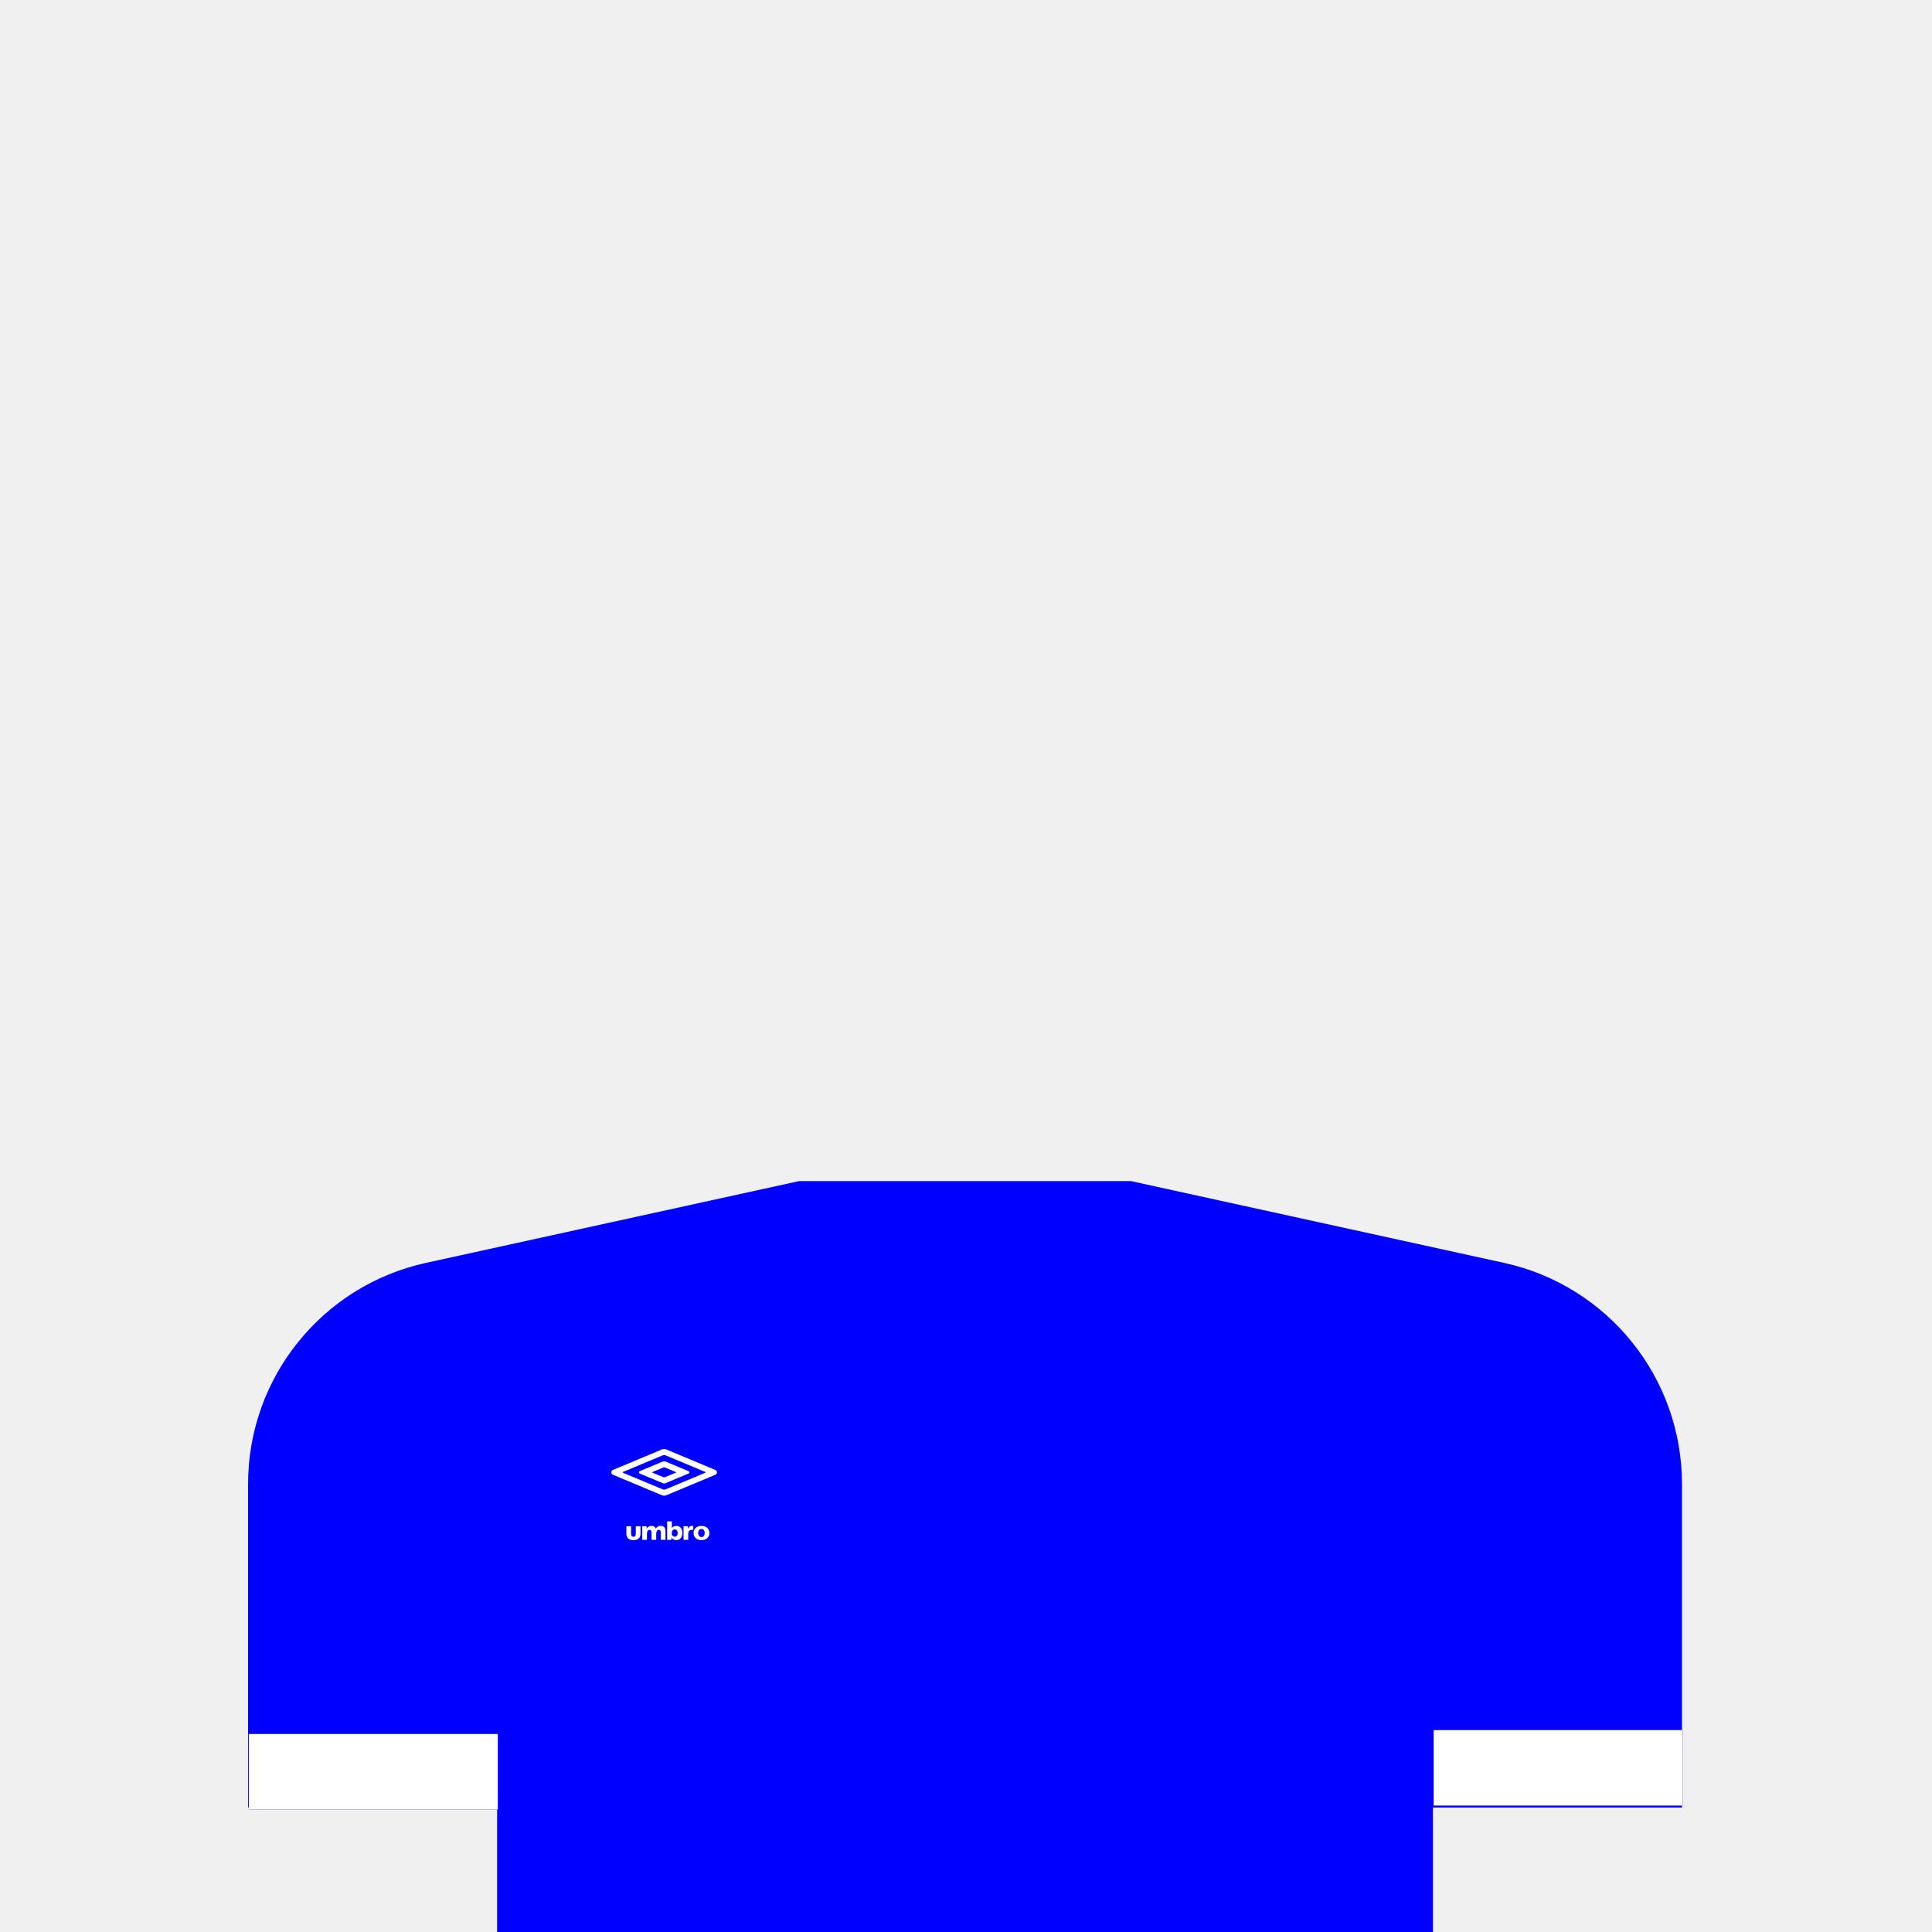
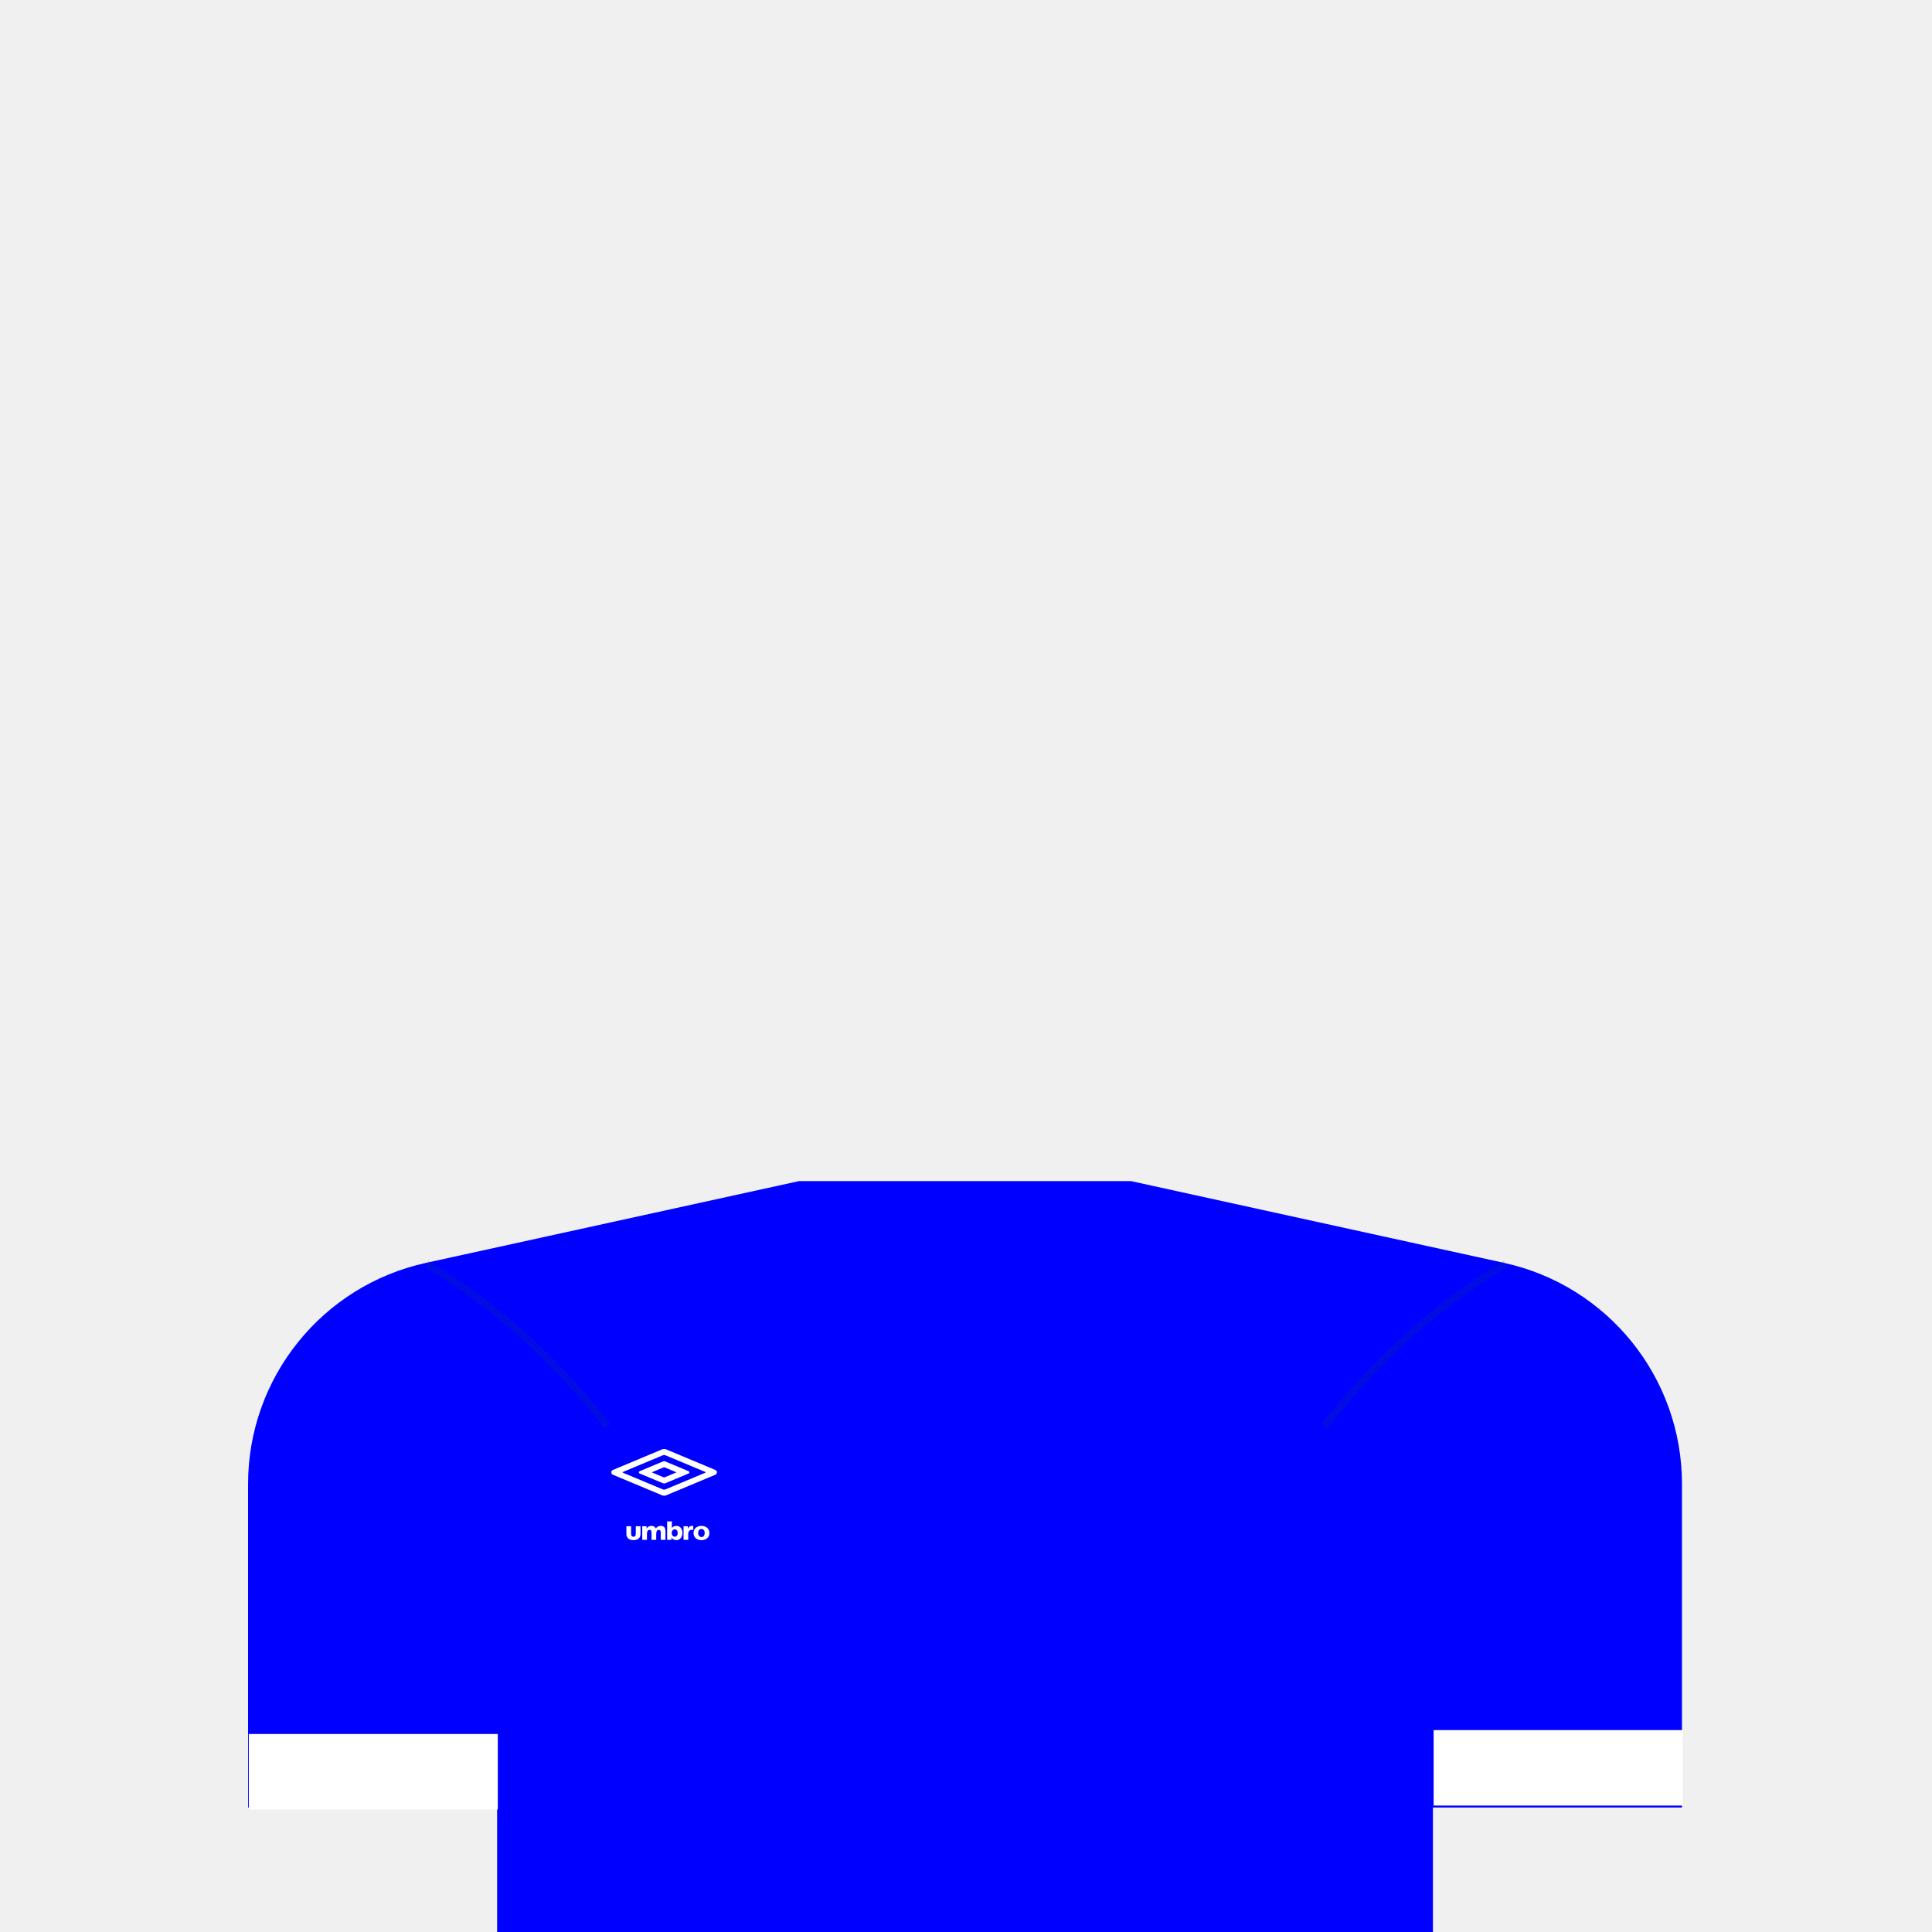
<svg xmlns="http://www.w3.org/2000/svg" width="512" height="512">
  <g id="shirt">
    <g id="chest">
      <path fill="#0000ff" d="m255.742,313.009l44,0l98.846,21.665c27.533,6.035 47.154,30.421 47.154,58.609l0,85.726l-66,0l0,33l-124,0l-124,0l0,-33l-66,0l0,-85.726c0,-28.187 19.621,-52.574 47.154,-58.609l98.846,-21.665l44,0z" />
-     </g>
-     <g id="left-sleeve">
-       <path d="m131.929,479.525l-66,0l0,-20l66,0l0,20z" fill="#0000ff" />
-     </g>
-     <g id="right-sleeve">
-       <path fill="#0000ff" d="m379.927,458.492l66,0l0,20l-66,0l0,-20z" />
+       <path d="M113 335q27 16 48 43M399 335q-27 16-48 43" fill="none" stroke="#063d83" stroke-width="2" opacity="0.22" />
    </g>
  </g>
  <path d="m175.89,391.513c0.061,0.025 0.16,0.025 0.22,0l3.091,-1.293c0.044,-0.019 0.044,-0.048 0,-0.066l-3.091,-1.294c-0.061,-0.025 -0.16,-0.025 -0.22,0l-3.092,1.294c-0.043,0.018 -0.043,0.047 0,0.066l3.092,1.293zm6.612,-1.626c0.114,0.051 0.193,0.165 0.193,0.299c0,0.135 -0.08,0.249 -0.194,0.3l-6.259,2.617c-0.132,0.057 -0.35,0.057 -0.484,0l-6.258,-2.617c-0.116,-0.051 -0.196,-0.165 -0.196,-0.3c0,-0.134 0.08,-0.249 0.196,-0.299l6.258,-2.617c0.134,-0.057 0.351,-0.057 0.484,0l6.26,2.617zm7.093,-0.328c0.241,0.107 0.405,0.347 0.405,0.627c0,0.281 -0.167,0.521 -0.408,0.628l-13.086,5.472c-0.278,0.116 -0.735,0.116 -1.013,0l-13.084,-5.472c-0.241,-0.106 -0.409,-0.347 -0.409,-0.628c0,-0.28 0.168,-0.521 0.409,-0.627l13.084,-5.472c0.278,-0.116 0.734,-0.116 1.013,0l13.089,5.472zm-13.969,-3.881l-10.512,4.396c-0.147,0.062 -0.147,0.163 0,0.225l10.512,4.396c0.207,0.087 0.543,0.087 0.748,0l10.513,-4.396c0.147,-0.062 0.147,-0.163 0,-0.225l-10.513,-4.396c-0.205,-0.085 -0.542,-0.085 -0.748,0" fill="#ffffff" id="svg_11" />
  <path d="m166,404.461l0,2.045c0,1.158 0.814,1.651 1.869,1.651c1.054,0 1.87,-0.493 1.87,-1.651l0,-2.045l-1.247,0l0,1.944c0,0.445 -0.109,0.845 -0.623,0.845c-0.513,0 -0.623,-0.4 -0.623,-0.845l0,-1.944l-1.246,0m19.013,1.819c0,-0.628 0.353,-1.087 0.875,-1.087c0.554,0 0.867,0.475 0.867,1.029c0,0.67 -0.329,1.119 -0.867,1.119c-0.475,0 -0.875,-0.451 -0.875,-1.061m0.887,-1.902c-1.193,0 -2.103,0.693 -2.103,1.893c0,1.192 0.909,1.887 2.103,1.887c1.192,0 2.102,-0.695 2.102,-1.887c0,-1.2 -0.909,-1.893 -2.102,-1.893m-10.815,-0.001c-0.513,0 -0.991,0.208 -1.283,0.695c-0.194,-0.473 -0.617,-0.695 -1.13,-0.695c-0.569,0 -1.068,0.23 -1.319,0.75l-0.014,0l0,-0.666l-1.137,0l0,3.613l1.248,0l0,-1.526c0,-0.777 0.263,-1.131 0.707,-1.131c0.354,0 0.5,0.306 0.5,0.715l0,1.942l1.248,0l0,-1.526c0,-0.777 0.263,-1.131 0.707,-1.131c0.354,0 0.5,0.306 0.5,0.715l0,1.942l1.248,0l0,-2.129c0,-0.978 -0.237,-1.568 -1.277,-1.568m3.73,2.873c-0.435,0 -0.798,-0.413 -0.798,-0.965c0,-0.566 0.318,-0.987 0.798,-0.987c0.507,0 0.791,0.435 0.791,0.936c0,0.602 -0.298,1.016 -0.791,1.016m0.495,-2.875c-0.5,0 -0.923,0.145 -1.242,0.547l-0.014,0l0,-1.743l-1.255,0l0,4.892l1.151,0l0,-0.645l0.014,0c0.16,0.402 0.666,0.729 1.242,0.729c1.075,0 1.651,-0.889 1.651,-1.957c0,-0.874 -0.548,-1.823 -1.546,-1.823m2.989,0.751l-0.014,0l0,-0.666l-1.138,0l0,3.613l1.248,0l0,-1.526c0,-0.708 0.327,-1.131 0.909,-1.131c0.146,0 0.281,0 0.42,0.043l0.001,-1.051c-0.112,-0.017 -0.238,-0.03 -0.36,-0.03c-0.542,0 -0.853,0.291 -1.068,0.748" fill="#ffffff" fill-rule="evenodd" id="svg_23" />
  <g id="sleeves">
    <g>
      <path stroke="null" d="m131.929,479.525l-66,0l0,-20l66,0l0,20z" fill="#ffffff" />
    </g>
    <g>
      <path stroke="null" fill="#ffffff" d="m379.927,458.492l66,0l0,20l-66,0l0,-20z" />
    </g>
  </g>
</svg>
